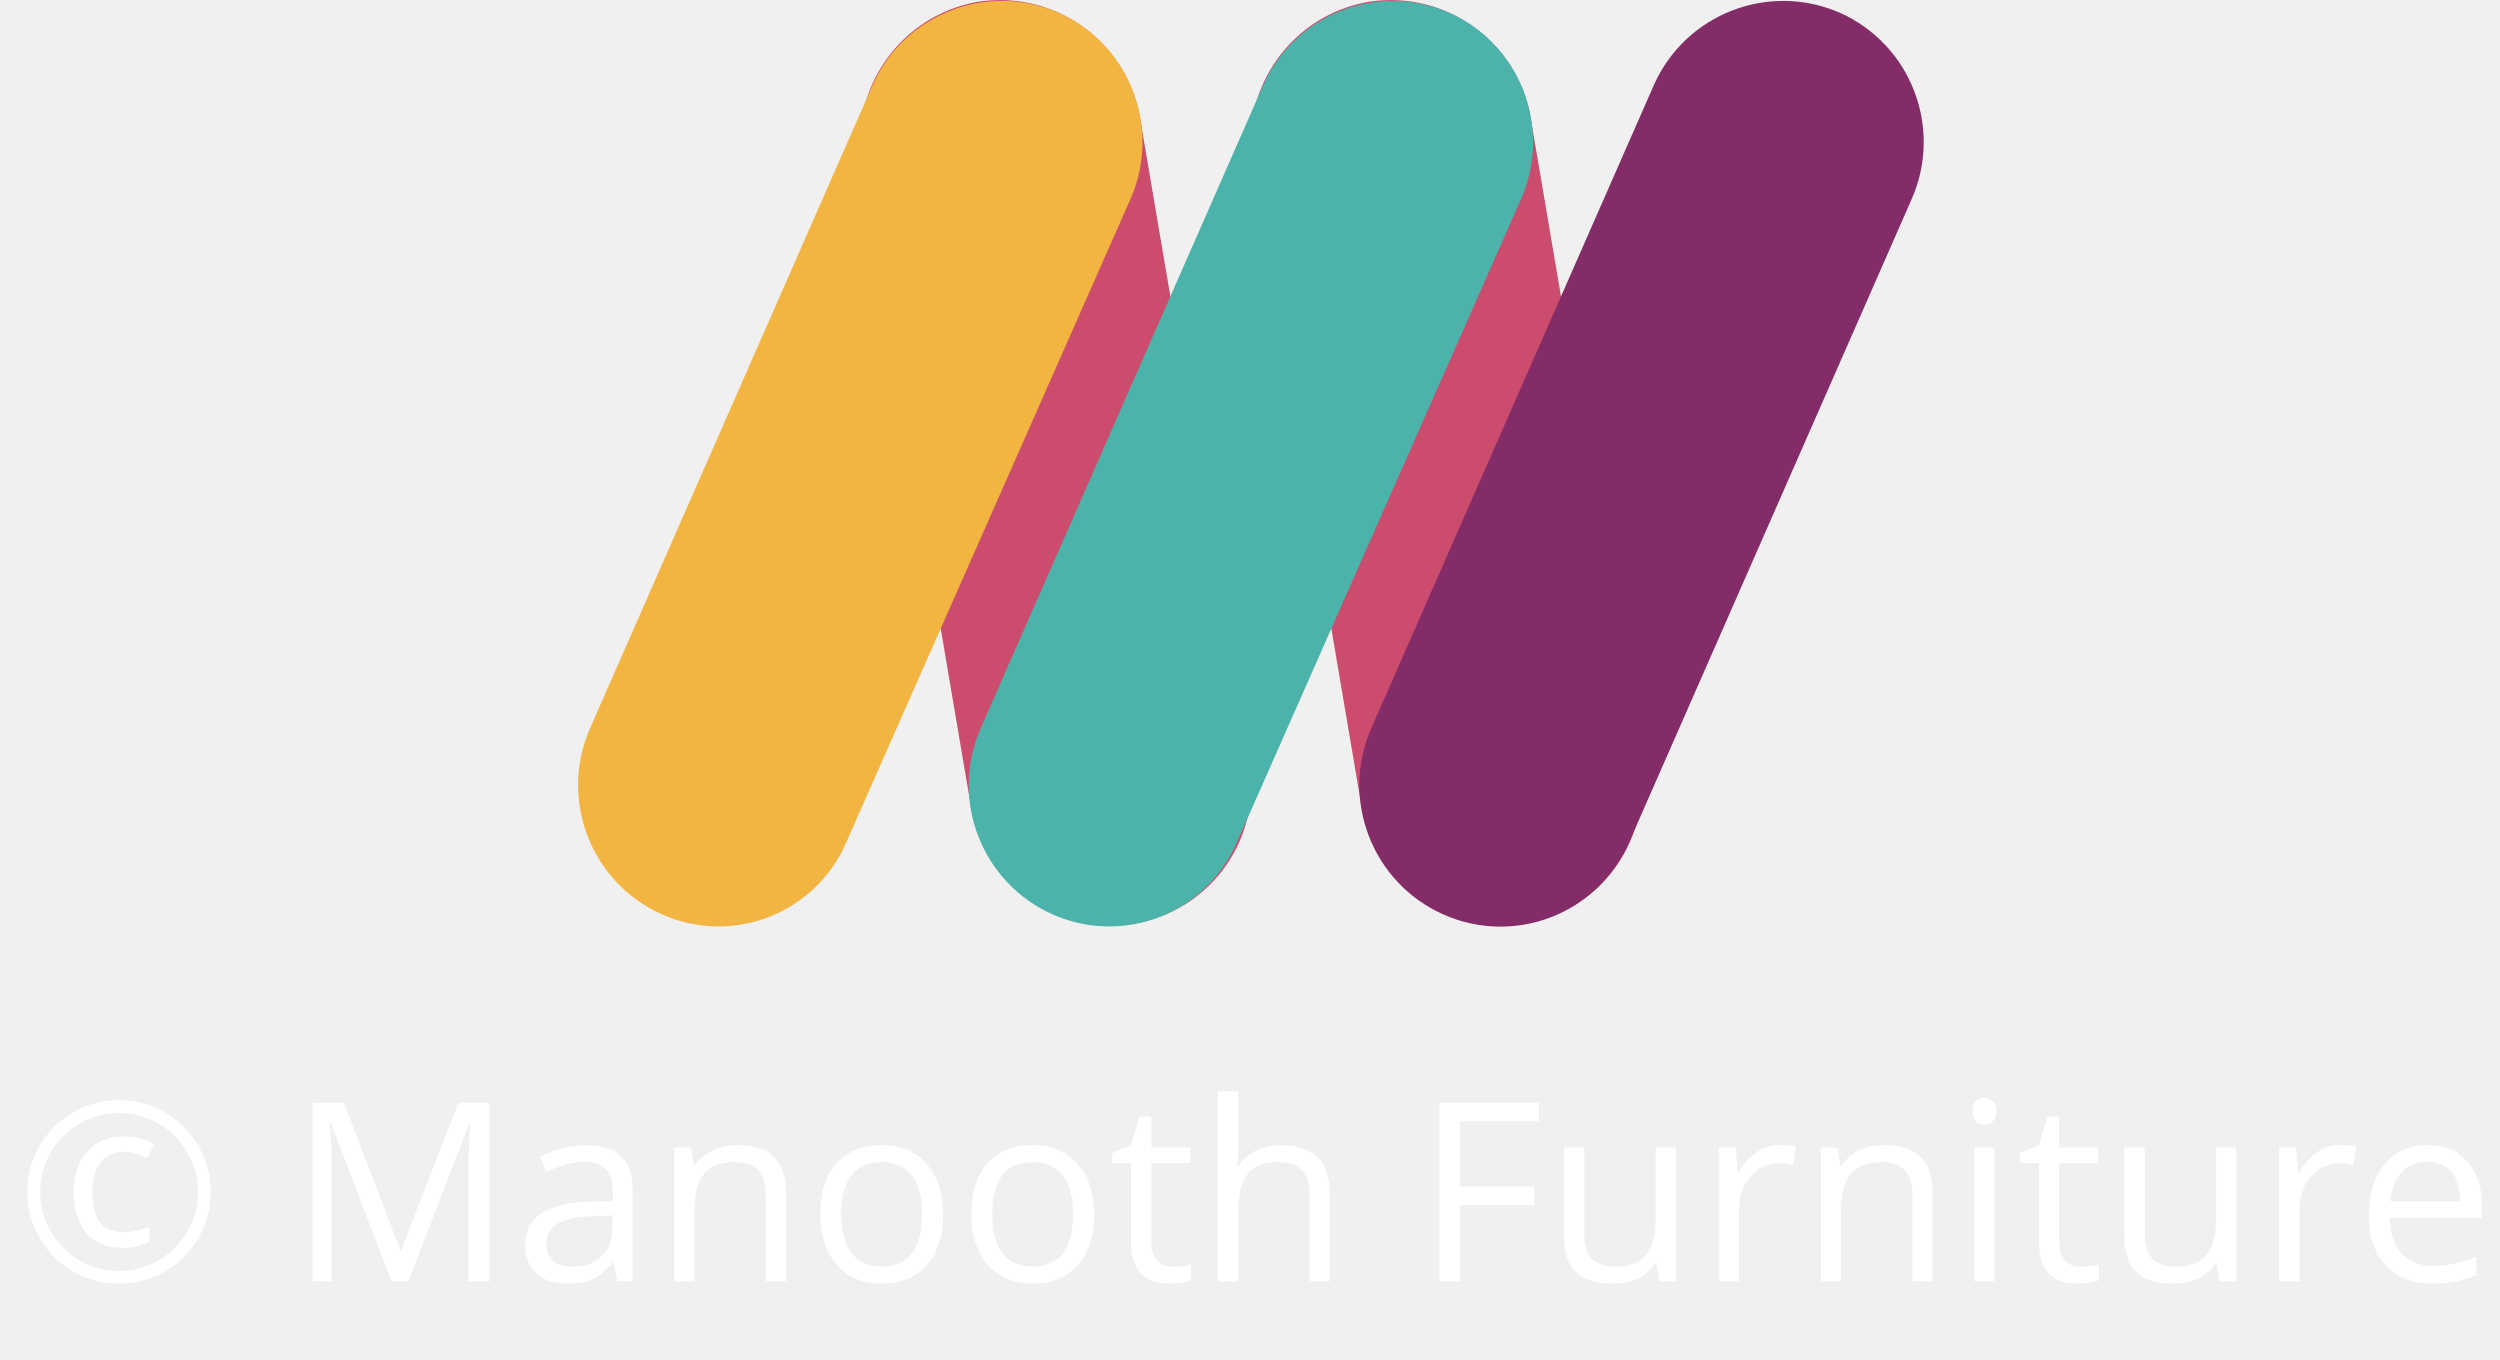
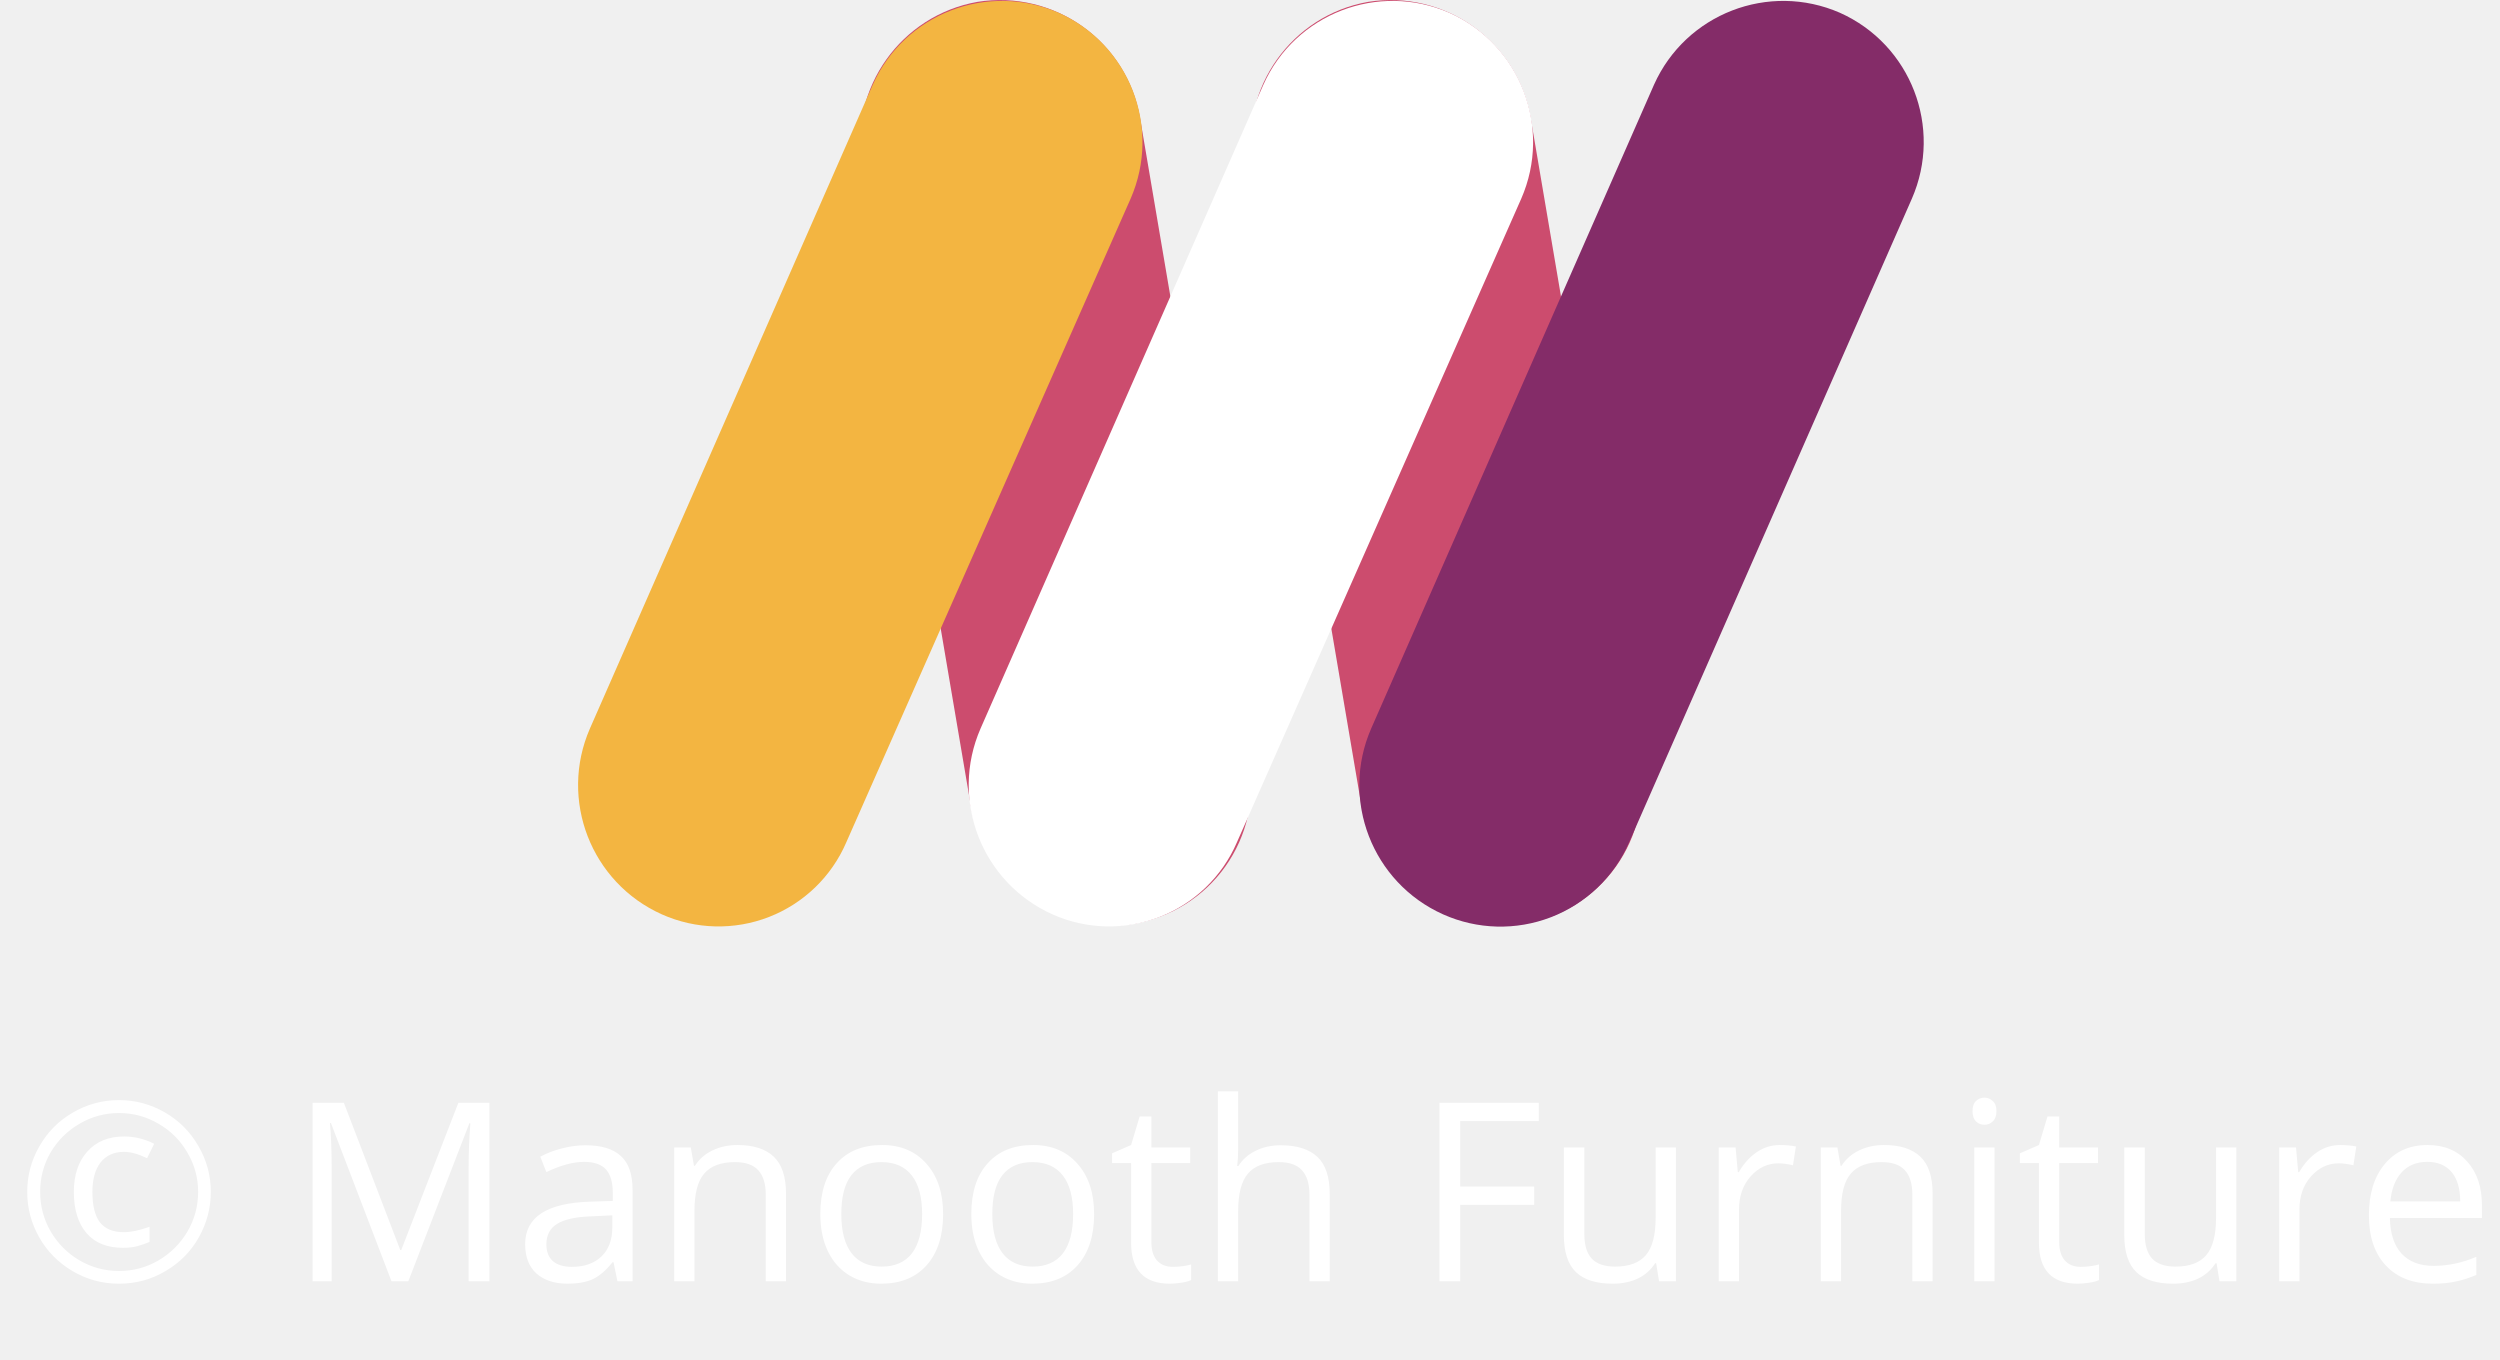
<svg xmlns="http://www.w3.org/2000/svg" width="160" height="87" viewBox="0 0 160 87">
  <g transform="translate(2729 -471)">
    <text transform="translate(-2569 553)" fill="#fff" font-size="16" font-family="OpenSans, Open Sans">
      <tspan x="-159.039" y="0">© Manooth Furniture</tspan>
    </text>
    <g transform="translate(-4180 397)">
      <path d="M42.5,69.2h0a9.1,9.1,0,0,1-10.4-7.4l-7-41.2a9.1,9.1,0,0,1,7.4-10.4h0a9.1,9.1,0,0,1,10.4,7.4l7,41.2A9,9,0,0,1,42.5,69.2Z" transform="translate(1481.058 63.919)" fill="#cc4c6e" />
      <path d="M67.5,69.2h0a9.1,9.1,0,0,1-10.4-7.4l-7-41.2a9.1,9.1,0,0,1,7.4-10.4h0a9.1,9.1,0,0,1,10.4,7.4l7,41.2A9,9,0,0,1,67.5,69.2Z" transform="translate(1481.058 63.919)" fill="#cc4c6e" />
      <path d="M12.3,68.6h0A9.063,9.063,0,0,1,7.7,56.7L25.8,15.5a9.063,9.063,0,0,1,11.9-4.6h0a9.063,9.063,0,0,1,4.6,11.9L24.1,64A8.9,8.9,0,0,1,12.3,68.6Z" transform="translate(1481.058 63.919)" fill="#f3b541" />
-       <path d="M37.3,68.6h0a9.063,9.063,0,0,1-4.6-11.9L50.8,15.5a9.063,9.063,0,0,1,11.9-4.6h0a9.063,9.063,0,0,1,4.6,11.9L49.1,64A8.9,8.9,0,0,1,37.3,68.6Z" transform="translate(1481.058 63.919)" fill="#4cb3aa" />
+       <path d="M37.3,68.6h0a9.063,9.063,0,0,1-4.6-11.9L50.8,15.5a9.063,9.063,0,0,1,11.9-4.6h0a9.063,9.063,0,0,1,4.6,11.9L49.1,64A8.9,8.9,0,0,1,37.3,68.6Z" transform="translate(1481.058 63.919)" fill="#ffffff" />
      <path d="M62.3,68.6h0a9.063,9.063,0,0,1-4.6-11.9L75.8,15.5a9.063,9.063,0,0,1,11.9-4.6h0a9.063,9.063,0,0,1,4.6,11.9L74.2,64A8.979,8.979,0,0,1,62.3,68.6Z" transform="translate(1481.058 63.919)" fill="#842c68" />
    </g>
  </g>
</svg>
